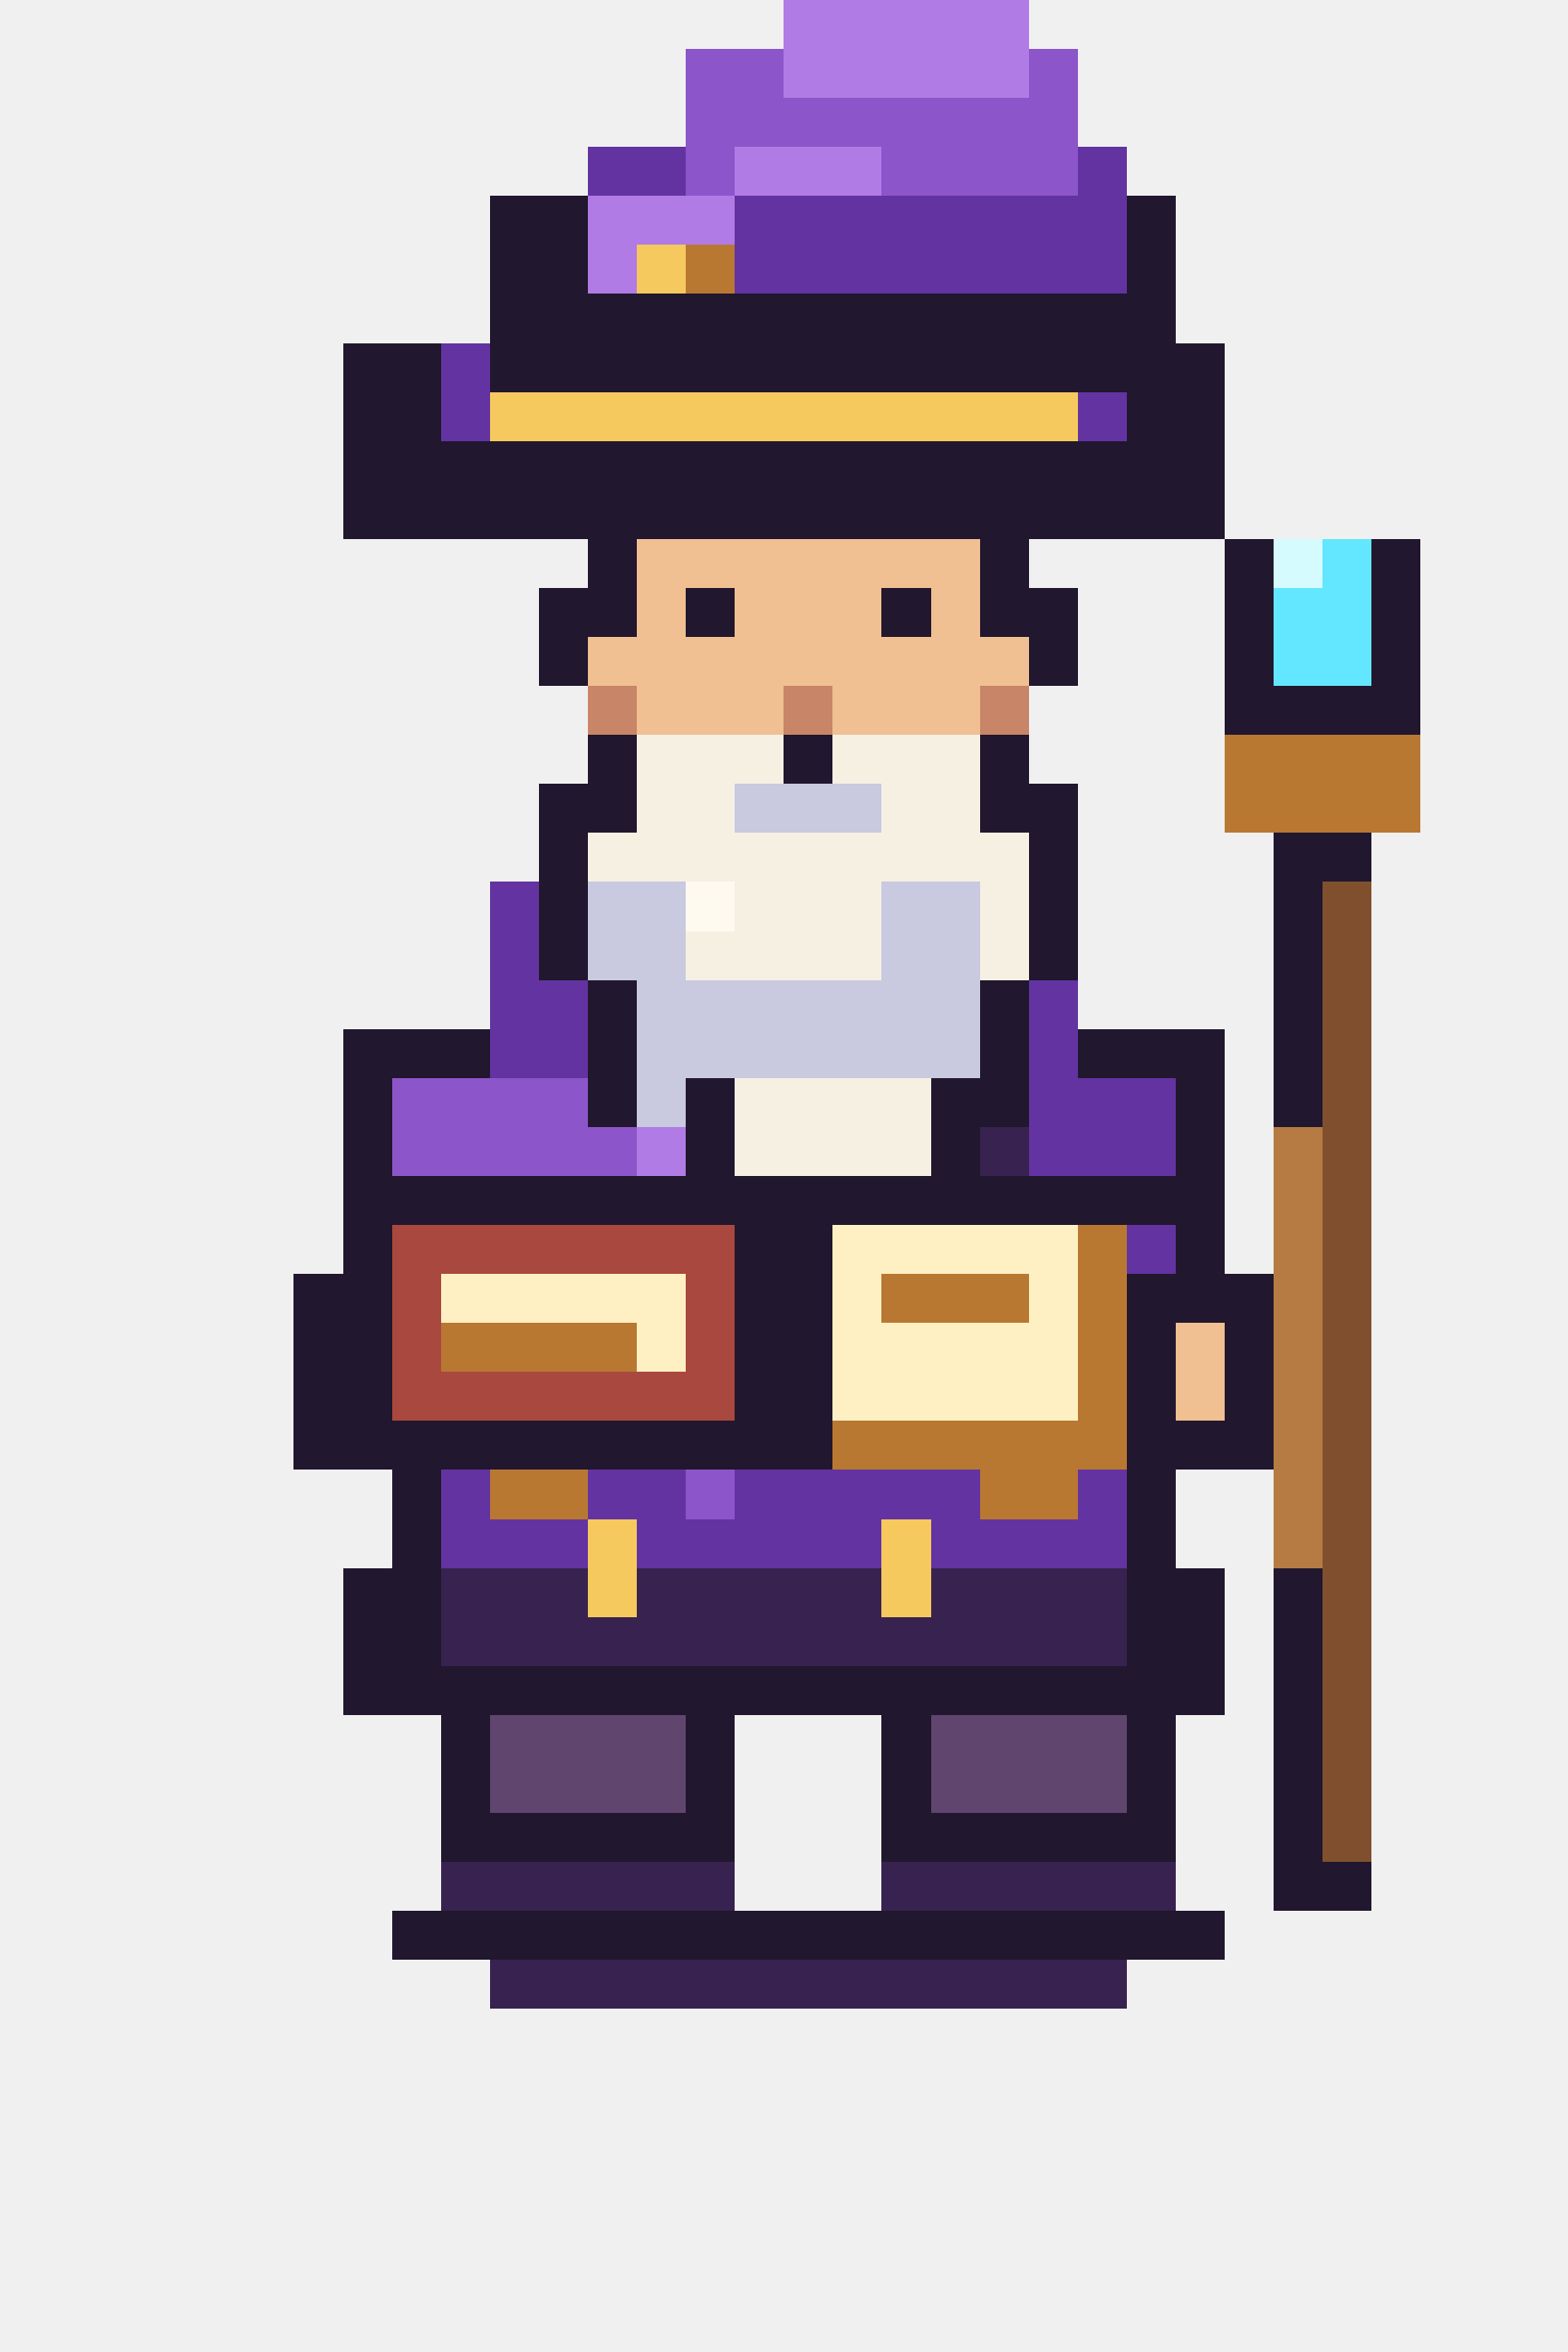
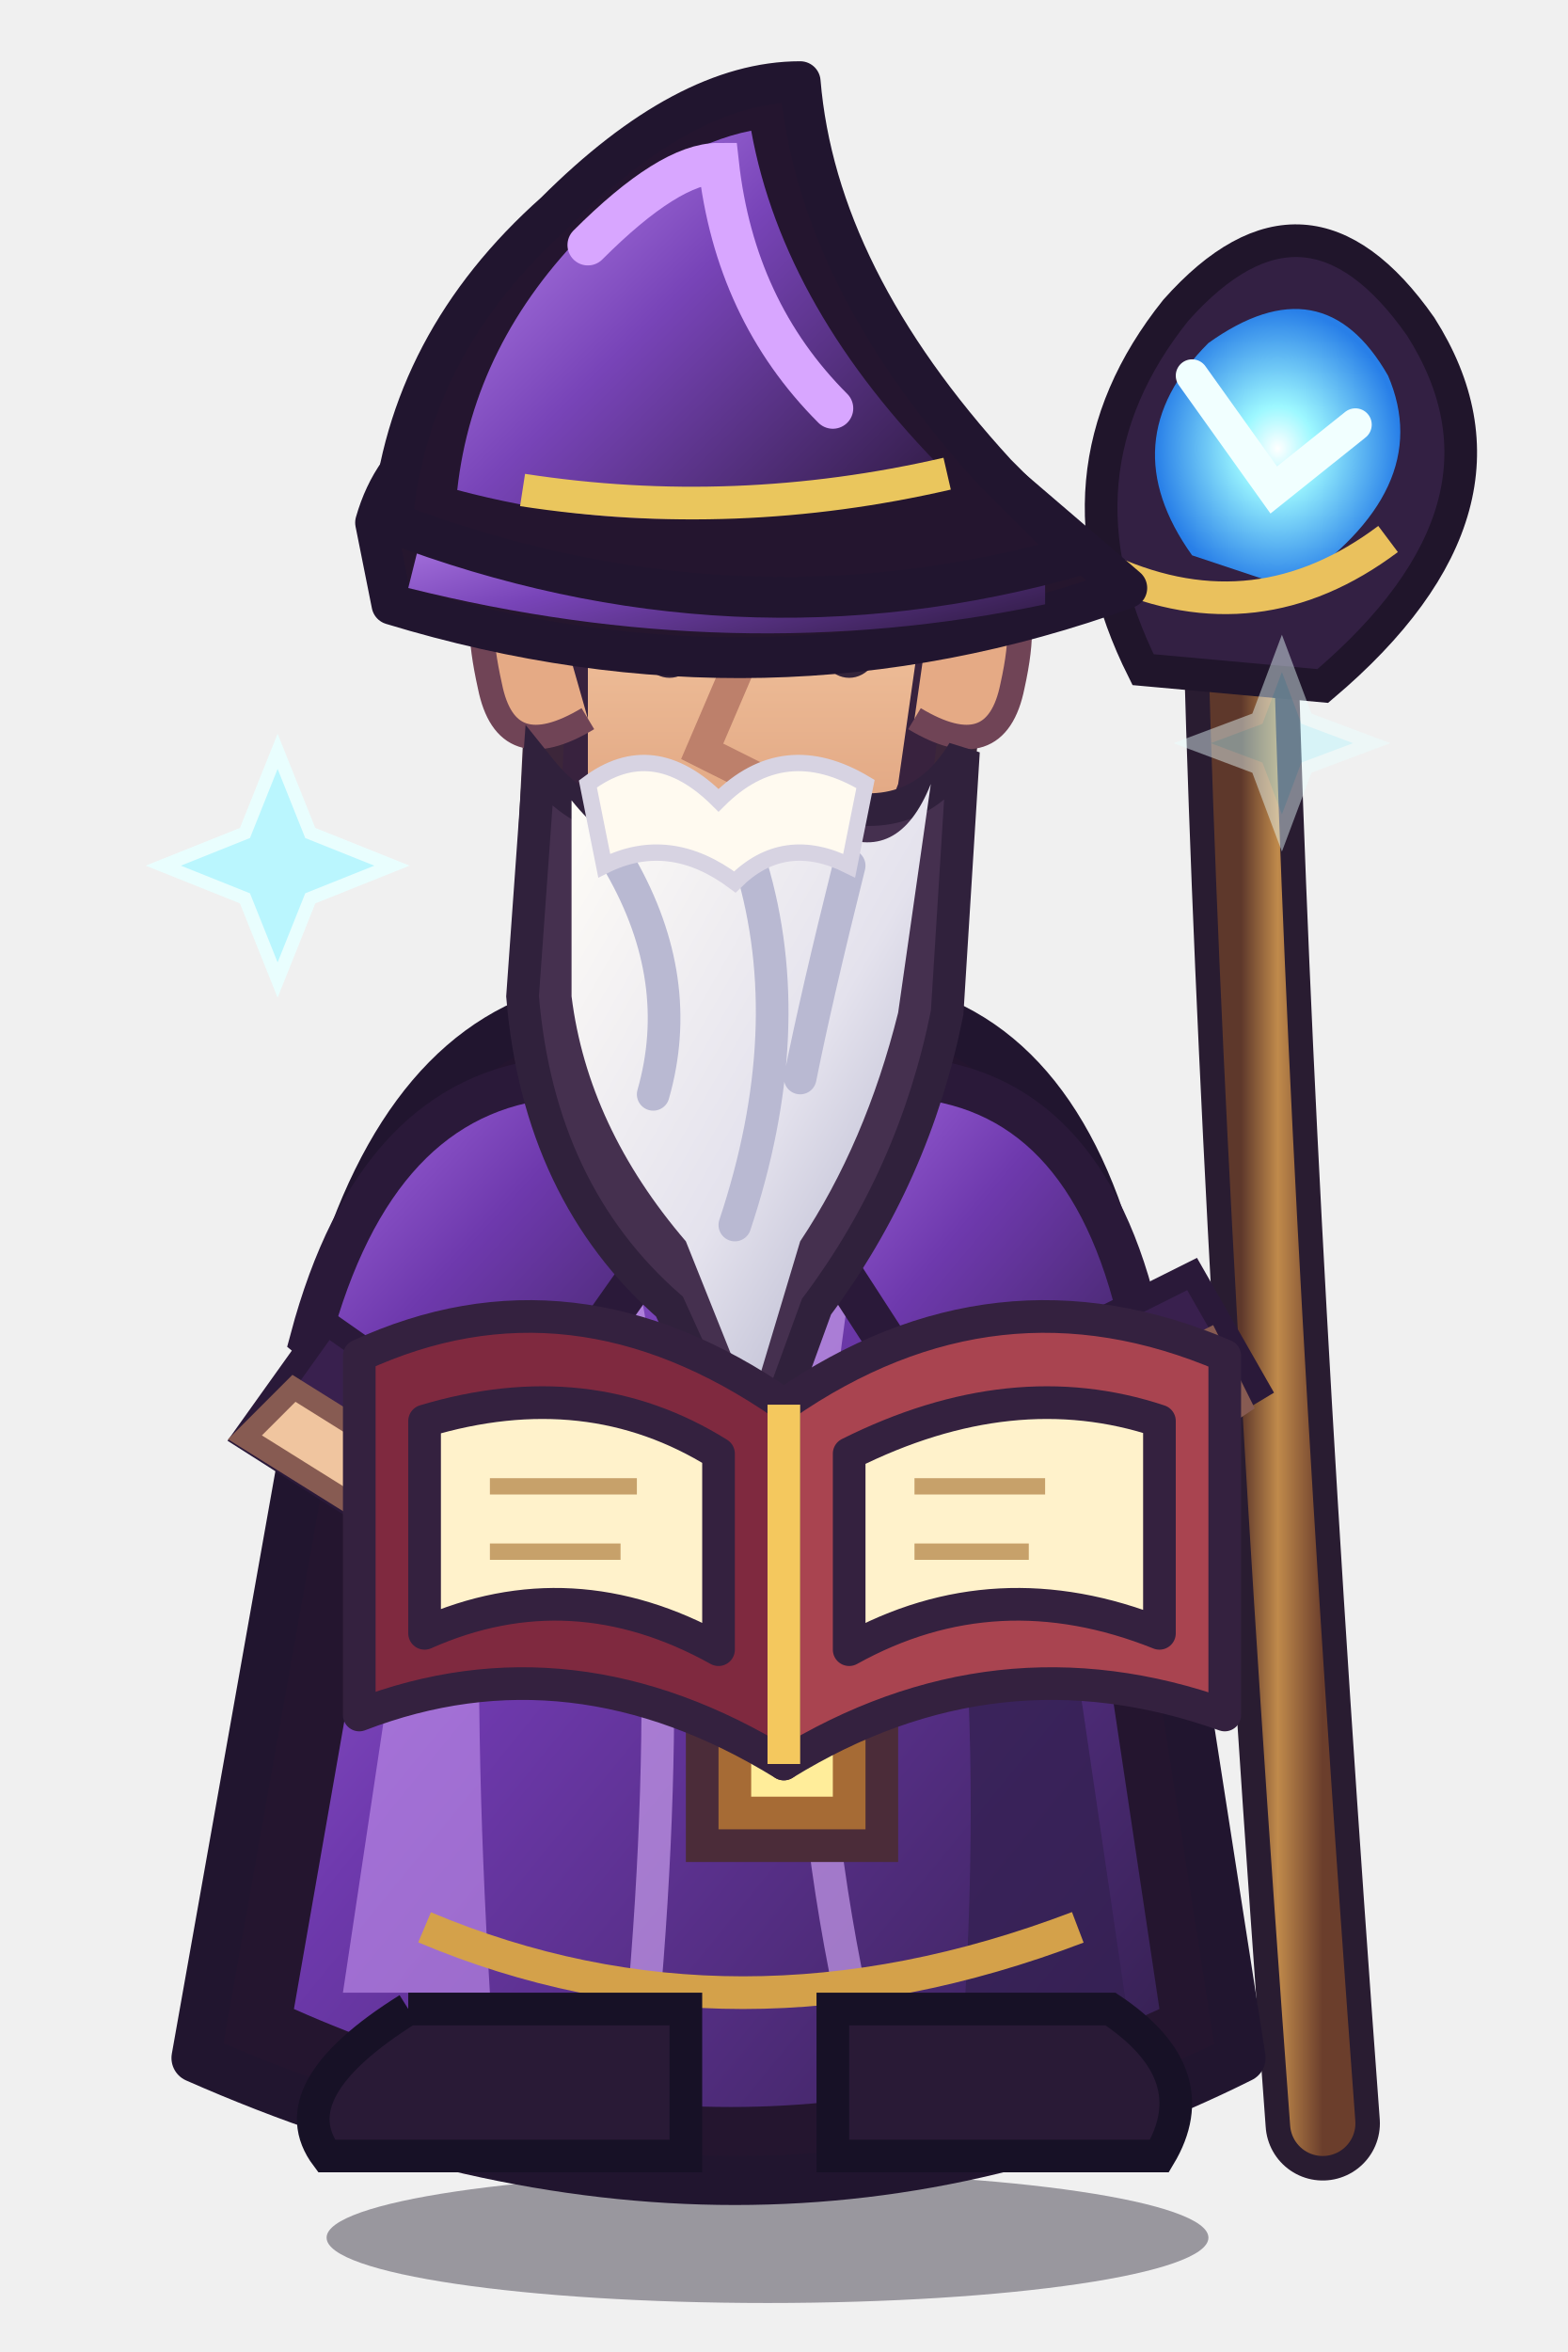
- <svg xmlns="http://www.w3.org/2000/svg" width="32" height="48" viewBox="0 0 32 48" shape-rendering="crispEdges" role="img" aria-label="study wizard frame 1">
-   <rect x="26" y="16" width="2" height="23" fill="#21172e" />
-   <rect x="27" y="18" width="1" height="20" fill="#80502e" />
-   <rect x="26" y="23" width="1" height="9" fill="#b57b43" />
-   <rect x="25" y="14" width="4" height="3" fill="#b97832" />
-   <rect x="25" y="11" width="4" height="4" fill="#21172e" />
-   <rect x="26" y="11" width="2" height="3" fill="#63e6ff" />
-   <rect x="26" y="11" width="1" height="1" fill="#d5fbff" />
-   <rect x="8" y="39" width="17" height="1" fill="#21172e" />
-   <rect x="10" y="40" width="13" height="1" fill="#38224f" />
-   <rect x="11" y="16" width="10" height="3" fill="#21172e" />
-   <rect x="10" y="18" width="12" height="3" fill="#6333a1" />
-   <rect x="8" y="21" width="16" height="9" fill="#21172e" />
-   <rect x="9" y="21" width="14" height="8" fill="#6333a1" />
-   <rect x="10" y="22" width="3" height="7" fill="#8c55ca" />
-   <rect x="19" y="22" width="2" height="7" fill="#38224f" />
-   <rect x="8" y="28" width="16" height="6" fill="#21172e" />
-   <rect x="9" y="29" width="14" height="4" fill="#6333a1" />
-   <rect x="7" y="32" width="18" height="3" fill="#21172e" />
-   <rect x="9" y="32" width="14" height="2" fill="#38224f" />
-   <rect x="13" y="22" width="1" height="8" fill="#b07be5" />
-   <rect x="14" y="25" width="1" height="6" fill="#8c55ca" />
-   <rect x="20" y="24" width="1" height="5" fill="#b07be5" />
-   <rect x="10" y="30" width="2" height="1" fill="#b97832" />
-   <rect x="12" y="31" width="1" height="2" fill="#f5c95e" />
-   <rect x="18" y="31" width="1" height="2" fill="#f5c95e" />
-   <rect x="20" y="30" width="2" height="1" fill="#b97832" />
-   <rect x="15" y="27" width="3" height="2" fill="#b97832" />
-   <rect x="16" y="27" width="1" height="1" fill="#f5c95e" />
-   <rect x="7" y="21" width="3" height="7" fill="#21172e" />
-   <rect x="8" y="22" width="2" height="5" fill="#8c55ca" />
-   <rect x="6" y="26" width="4" height="4" fill="#21172e" />
-   <rect x="7" y="27" width="2" height="2" fill="#f0bf92" />
-   <rect x="8" y="28" width="1" height="1" fill="#c98568" />
-   <rect x="22" y="21" width="3" height="7" fill="#21172e" />
-   <rect x="22" y="22" width="2" height="5" fill="#6333a1" />
-   <rect x="23" y="26" width="3" height="4" fill="#21172e" />
-   <rect x="24" y="27" width="1" height="2" fill="#f0bf92" />
-   <rect x="12" y="9" width="9" height="8" fill="#21172e" />
-   <rect x="13" y="10" width="7" height="6" fill="#f0bf92" />
-   <rect x="12" y="12" width="1" height="3" fill="#c98568" />
-   <rect x="20" y="12" width="1" height="3" fill="#c98568" />
-   <rect x="14" y="12" width="1" height="1" fill="#21172e" />
-   <rect x="18" y="12" width="1" height="1" fill="#21172e" />
-   <rect x="16" y="14" width="1" height="1" fill="#c98568" />
-   <rect x="11" y="12" width="2" height="2" fill="#21172e" />
-   <rect x="12" y="13" width="1" height="1" fill="#f0bf92" />
-   <rect x="20" y="12" width="2" height="2" fill="#21172e" />
-   <rect x="20" y="13" width="1" height="1" fill="#f0bf92" />
-   <rect x="12" y="15" width="9" height="3" fill="#21172e" />
-   <rect x="11" y="16" width="11" height="4" fill="#21172e" />
-   <rect x="12" y="17" width="9" height="4" fill="#f6f0e3" />
-   <rect x="13" y="16" width="7" height="2" fill="#f6f0e3" />
-   <rect x="12" y="20" width="9" height="3" fill="#21172e" />
-   <rect x="13" y="20" width="7" height="3" fill="#c9c9df" />
-   <rect x="14" y="22" width="6" height="3" fill="#21172e" />
-   <rect x="15" y="22" width="4" height="3" fill="#f6f0e3" />
-   <rect x="15" y="24" width="3" height="2" fill="#c9c9df" />
-   <rect x="16" y="25" width="2" height="1" fill="#f6f0e3" />
-   <rect x="12" y="18" width="2" height="2" fill="#c9c9df" />
-   <rect x="18" y="18" width="2" height="2" fill="#c9c9df" />
-   <rect x="14" y="18" width="1" height="1" fill="#fffaf0" />
-   <rect x="13" y="15" width="3" height="2" fill="#f6f0e3" />
-   <rect x="17" y="15" width="3" height="2" fill="#f6f0e3" />
-   <rect x="15" y="16" width="3" height="1" fill="#c9c9df" />
-   <rect x="7" y="7" width="18" height="4" fill="#21172e" />
-   <rect x="9" y="7" width="14" height="2" fill="#6333a1" />
-   <rect x="10" y="8" width="12" height="1" fill="#f5c95e" />
-   <rect x="10" y="4" width="14" height="4" fill="#21172e" />
-   <rect x="12" y="3" width="11" height="3" fill="#6333a1" />
-   <rect x="14" y="1" width="8" height="3" fill="#8c55ca" />
-   <rect x="16" y="0" width="5" height="2" fill="#b07be5" />
-   <rect x="12" y="4" width="3" height="2" fill="#b07be5" />
-   <rect x="15" y="3" width="3" height="1" fill="#b07be5" />
-   <rect x="18" y="4" width="2" height="2" fill="#6333a1" />
-   <rect x="13" y="5" width="2" height="1" fill="#f5c95e" />
-   <rect x="14" y="5" width="1" height="1" fill="#b97832" />
-   <rect x="9" y="35" width="6" height="4" fill="#21172e" />
-   <rect x="10" y="35" width="4" height="2" fill="#60456f" />
-   <rect x="9" y="38" width="6" height="1" fill="#38224f" />
-   <rect x="18" y="35" width="6" height="4" fill="#21172e" />
-   <rect x="19" y="35" width="4" height="2" fill="#60456f" />
-   <rect x="18" y="38" width="6" height="1" fill="#38224f" />
-   <rect x="8" y="24" width="16" height="1" fill="#21172e" />
-   <rect x="7" y="25" width="9" height="5" fill="#21172e" />
-   <rect x="8" y="25" width="7" height="4" fill="#a9483e" />
-   <rect x="16" y="25" width="7" height="5" fill="#b97832" />
-   <rect x="17" y="25" width="5" height="4" fill="#fff0c4" />
-   <rect x="9" y="26" width="5" height="2" fill="#fff0c4" />
-   <rect x="15" y="25" width="2" height="5" fill="#21172e" />
-   <rect x="9" y="27" width="4" height="1" fill="#b97832" />
-   <rect x="18" y="26" width="3" height="1" fill="#b97832" />
+ <svg xmlns="http://www.w3.org/2000/svg" width="96" height="144" viewBox="0 0 96 144" role="img" aria-label="Elder wizard studying frame 1">
+   <defs>
+     <linearGradient id="robe" x1="0" y1="0" x2="1" y2="1">
+       <stop stop-color="#a66be2" />
+       <stop offset=".42" stop-color="#6e39ad" />
+       <stop offset="1" stop-color="#34204f" />
+     </linearGradient>
+     <linearGradient id="hat" x1="0" y1="0" x2="1" y2=".8">
+       <stop stop-color="#bd8af1" />
+       <stop offset=".48" stop-color="#7844b8" />
+       <stop offset="1" stop-color="#382051" />
+     </linearGradient>
+     <linearGradient id="beard" x1="0" y1="0" x2="1" y2="1">
+       <stop stop-color="#fffdf7" />
+       <stop offset=".55" stop-color="#e4e2ed" />
+       <stop offset="1" stop-color="#a5a6c2" />
+     </linearGradient>
+     <linearGradient id="skin" x1="0" y1="0" x2="0" y2="1">
+       <stop stop-color="#ffdbb4" />
+       <stop offset="1" stop-color="#d99875" />
+     </linearGradient>
+     <radialGradient id="gem">
+       <stop stop-color="#fff" />
+       <stop offset=".3" stop-color="#9df8ff" />
+       <stop offset="1" stop-color="#287fe8" />
+     </radialGradient>
+     <linearGradient id="wood" x1="0" y1="0" x2="1" y2="0">
+       <stop stop-color="#5e382b" />
+       <stop offset=".45" stop-color="#c08a4b" />
+       <stop offset="1" stop-color="#6b3e2c" />
+     </linearGradient>
+   </defs>
+   <ellipse cx="47" cy="137" rx="27" ry="4" fill="#171124" opacity=".4" />
+   <path d="M76 40Q77 76 81 130" fill="none" stroke="#291c31" stroke-width="7" stroke-linecap="round" />
+   <path d="M76 40Q77 76 81 130" fill="none" stroke="url(#wood)" stroke-width="4" stroke-linecap="round" />
+   <path d="M70 41Q64 29 72 19Q80 10 87 20Q94 31 81 42Z" fill="#332043" stroke="#20152b" stroke-width="2" />
+   <path d="M73 34Q68 27 74 21Q81 16 85 23Q88 30 79 36Z" fill="url(#gem)" />
+   <path d="M73 23l5 7 5-4" fill="none" stroke="#f1ffff" stroke-width="2" stroke-linecap="round" />
+   <path d="M68 35Q77 39 85 33" fill="none" stroke="#eac15d" stroke-width="2" />
+   <path d="M34 62Q24 65 20 81L12 126Q46 141 76 126L69 81Q66 65 56 62Z" fill="#24152f" stroke="#21152f" stroke-width="3" stroke-linejoin="round" />
+   <path d="M35 64Q27 69 25 83L18 123Q45 135 71 123L65 83Q62 69 55 64Z" fill="url(#robe)" />
+   <path d="M32 69Q28 89 30 122L21 122L27 82Z" fill="#bd8ce9" opacity=".65" />
+   <path d="M54 72Q61 93 59 124L69 123L63 82Z" fill="#342052" opacity=".8" />
+   <path d="M38 78Q42 98 39 127M51 79Q47 105 54 130" fill="none" stroke="#c49ae9" stroke-width="2" opacity=".7" />
+   <path d="M26 118Q45 126 66 118" fill="none" stroke="#d4a14a" stroke-width="2" />
+   <path d="M43 101h11v12H43z" fill="#a66b35" stroke="#4b2c39" stroke-width="2" />
+   <path d="M46 104h5v6h-5z" fill="#ffed9a" />
+   <path d="M34 66Q23 67 19 82L30 91L42 74Z" fill="url(#robe)" stroke="#2a1939" stroke-width="2.5" />
+   <path d="M56 66Q67 67 70 82L60 91L49 74Z" fill="url(#robe)" stroke="#2a1939" stroke-width="2.5" />
+   <path d="M20 81l10 7-4 7-11-7zM65 82l8-4 4 7-10 6z" fill="#39204e" stroke="#2a1939" stroke-width="1.5" />
+   <path d="M18 85l8 5-3 3-8-5zM68 85l6-3 2 4-6 4z" fill="#f0c59f" stroke="#875b52" stroke-width="1.3" />
+   <path d="M34 31Q33 22 45 21Q58 21 60 33L58 51Q54 61 46 62Q36 60 33 51Z" fill="#38223e" stroke="#3c263a" stroke-width="2.5" />
+   <path d="M36 32Q36 25 46 25Q56 25 57 34L55 48Q52 56 46 57Q38 55 36 48Z" fill="url(#skin)" />
+   <path d="M34 37Q28 33 30 42Q31 47 36 44M57 37Q64 33 62 42Q61 47 56 44" fill="#e5aa85" stroke="#704456" stroke-width="1.5" />
+   <path d="M37 35q4-3 8 0M48 35q4-3 7 0" fill="none" stroke="#756071" stroke-width="2.3" stroke-linecap="round" />
+   <ellipse cx="41" cy="39" rx="2" ry="2.5" fill="#33233a" />
+   <ellipse cx="52" cy="39" rx="2" ry="2.5" fill="#33233a" />
+   <circle cx="41.5" cy="38.5" r=".7" fill="#fff" />
+   <circle cx="52.5" cy="38.5" r=".7" fill="#fff" />
+   <path d="M46 39l-3 7 4 2" fill="none" stroke="#bd806b" stroke-width="2" stroke-linecap="round" />
+   <path d="M33 47Q37 52 42 49Q46 53 50 49Q56 51 59 46L58 62Q56 72 50 80L46 91L41 80Q33 73 32 61Z" fill="#45304f" stroke="#30213c" stroke-width="2" />
+   <path d="M35 49Q39 54 43 51Q47 54 51 51Q55 53 57 48L55 62Q53 70 49 76L46 86L42 76Q36 69 35 61Z" fill="url(#beard)" />
+   <path d="M38 53Q42 60 40 67M46 53Q49 63 45 75M52 53Q50 61 49 66" fill="none" stroke="#b9b9d2" stroke-width="2" stroke-linecap="round" />
+   <path d="M36 48Q40 45 44 49Q48 45 53 48L52 53Q48 51 45 54Q41 51 37 53Z" fill="#fffaf0" stroke="#d7d3e2" stroke-width="1" />
+   <path d="M23 32Q25 25 34 25L62 30L69 36Q47 44 24 37Z" fill="#25162e" stroke="#21152f" stroke-width="2.5" stroke-linejoin="round" />
+   <path d="M26 32Q42 28 64 34L64 37Q45 41 25 36Z" fill="url(#hat)" />
+   <path d="M29 33Q46 36 61 34" fill="none" stroke="#f2c65a" stroke-width="2" />
+   <path d="M24 32Q25 21 34 13Q42 5 49 5Q50 17 61 29L66 34Q45 40 24 32Z" fill="#24152f" stroke="#21152f" stroke-width="2.5" stroke-linejoin="round" />
+   <path d="M28 30Q29 21 36 14Q41 9 46 8Q48 19 58 29Q43 34 28 30Z" fill="url(#hat)" />
+   <path d="M36 15Q41 10 44 10Q45 19 51 25" fill="none" stroke="#d8a6ff" stroke-width="2.5" stroke-linecap="round" />
+   <path d="M32 30Q45 32 58 29" fill="none" stroke="#eac65d" stroke-width="2" />
+   <path d="M25 123h17v9H20q-3-4 5-9M51 123h17q6 4 3 9H51z" fill="#291a36" stroke="#171126" stroke-width="2" />
+   <g stroke="#34213f" stroke-width="2" stroke-linejoin="round">
+     <path d="M22 83Q35 77 48 86V108Q35 100 22 105Z" fill="#7f293f" />
+     <path d="M48 86Q61 77 75 83V105Q61 100 48 108Z" fill="#a94450" />
+     <path d="M26 87Q36 84 44 89V101Q35 96 26 100Z" fill="#fff2cb" />
+     <path d="M52 89Q62 84 71 87V100Q61 96 52 101Z" fill="#fff2cb" />
+     <path d="M48 86V108" stroke="#f4c85e" stroke-width="2" />
+     <path d="M30 91h9m-9 4h8m18-4h8m-8 4h7" stroke="#c7a16a" stroke-width="1" />
+   </g>
+   <g fill="#b8f7ff" stroke="#e9ffff" stroke-width=".8">
+     <path d="M15 55l2 5 2-5 5-2-5-2-2-5-2 5-5 2z" opacity="0.95" />
+     <path d="M77 47l1.5 4 1.5-4 4-1.5-4-1.5-1.5-4-1.5 4-4 1.5z" opacity="0.45" />
+   </g>
</svg>
